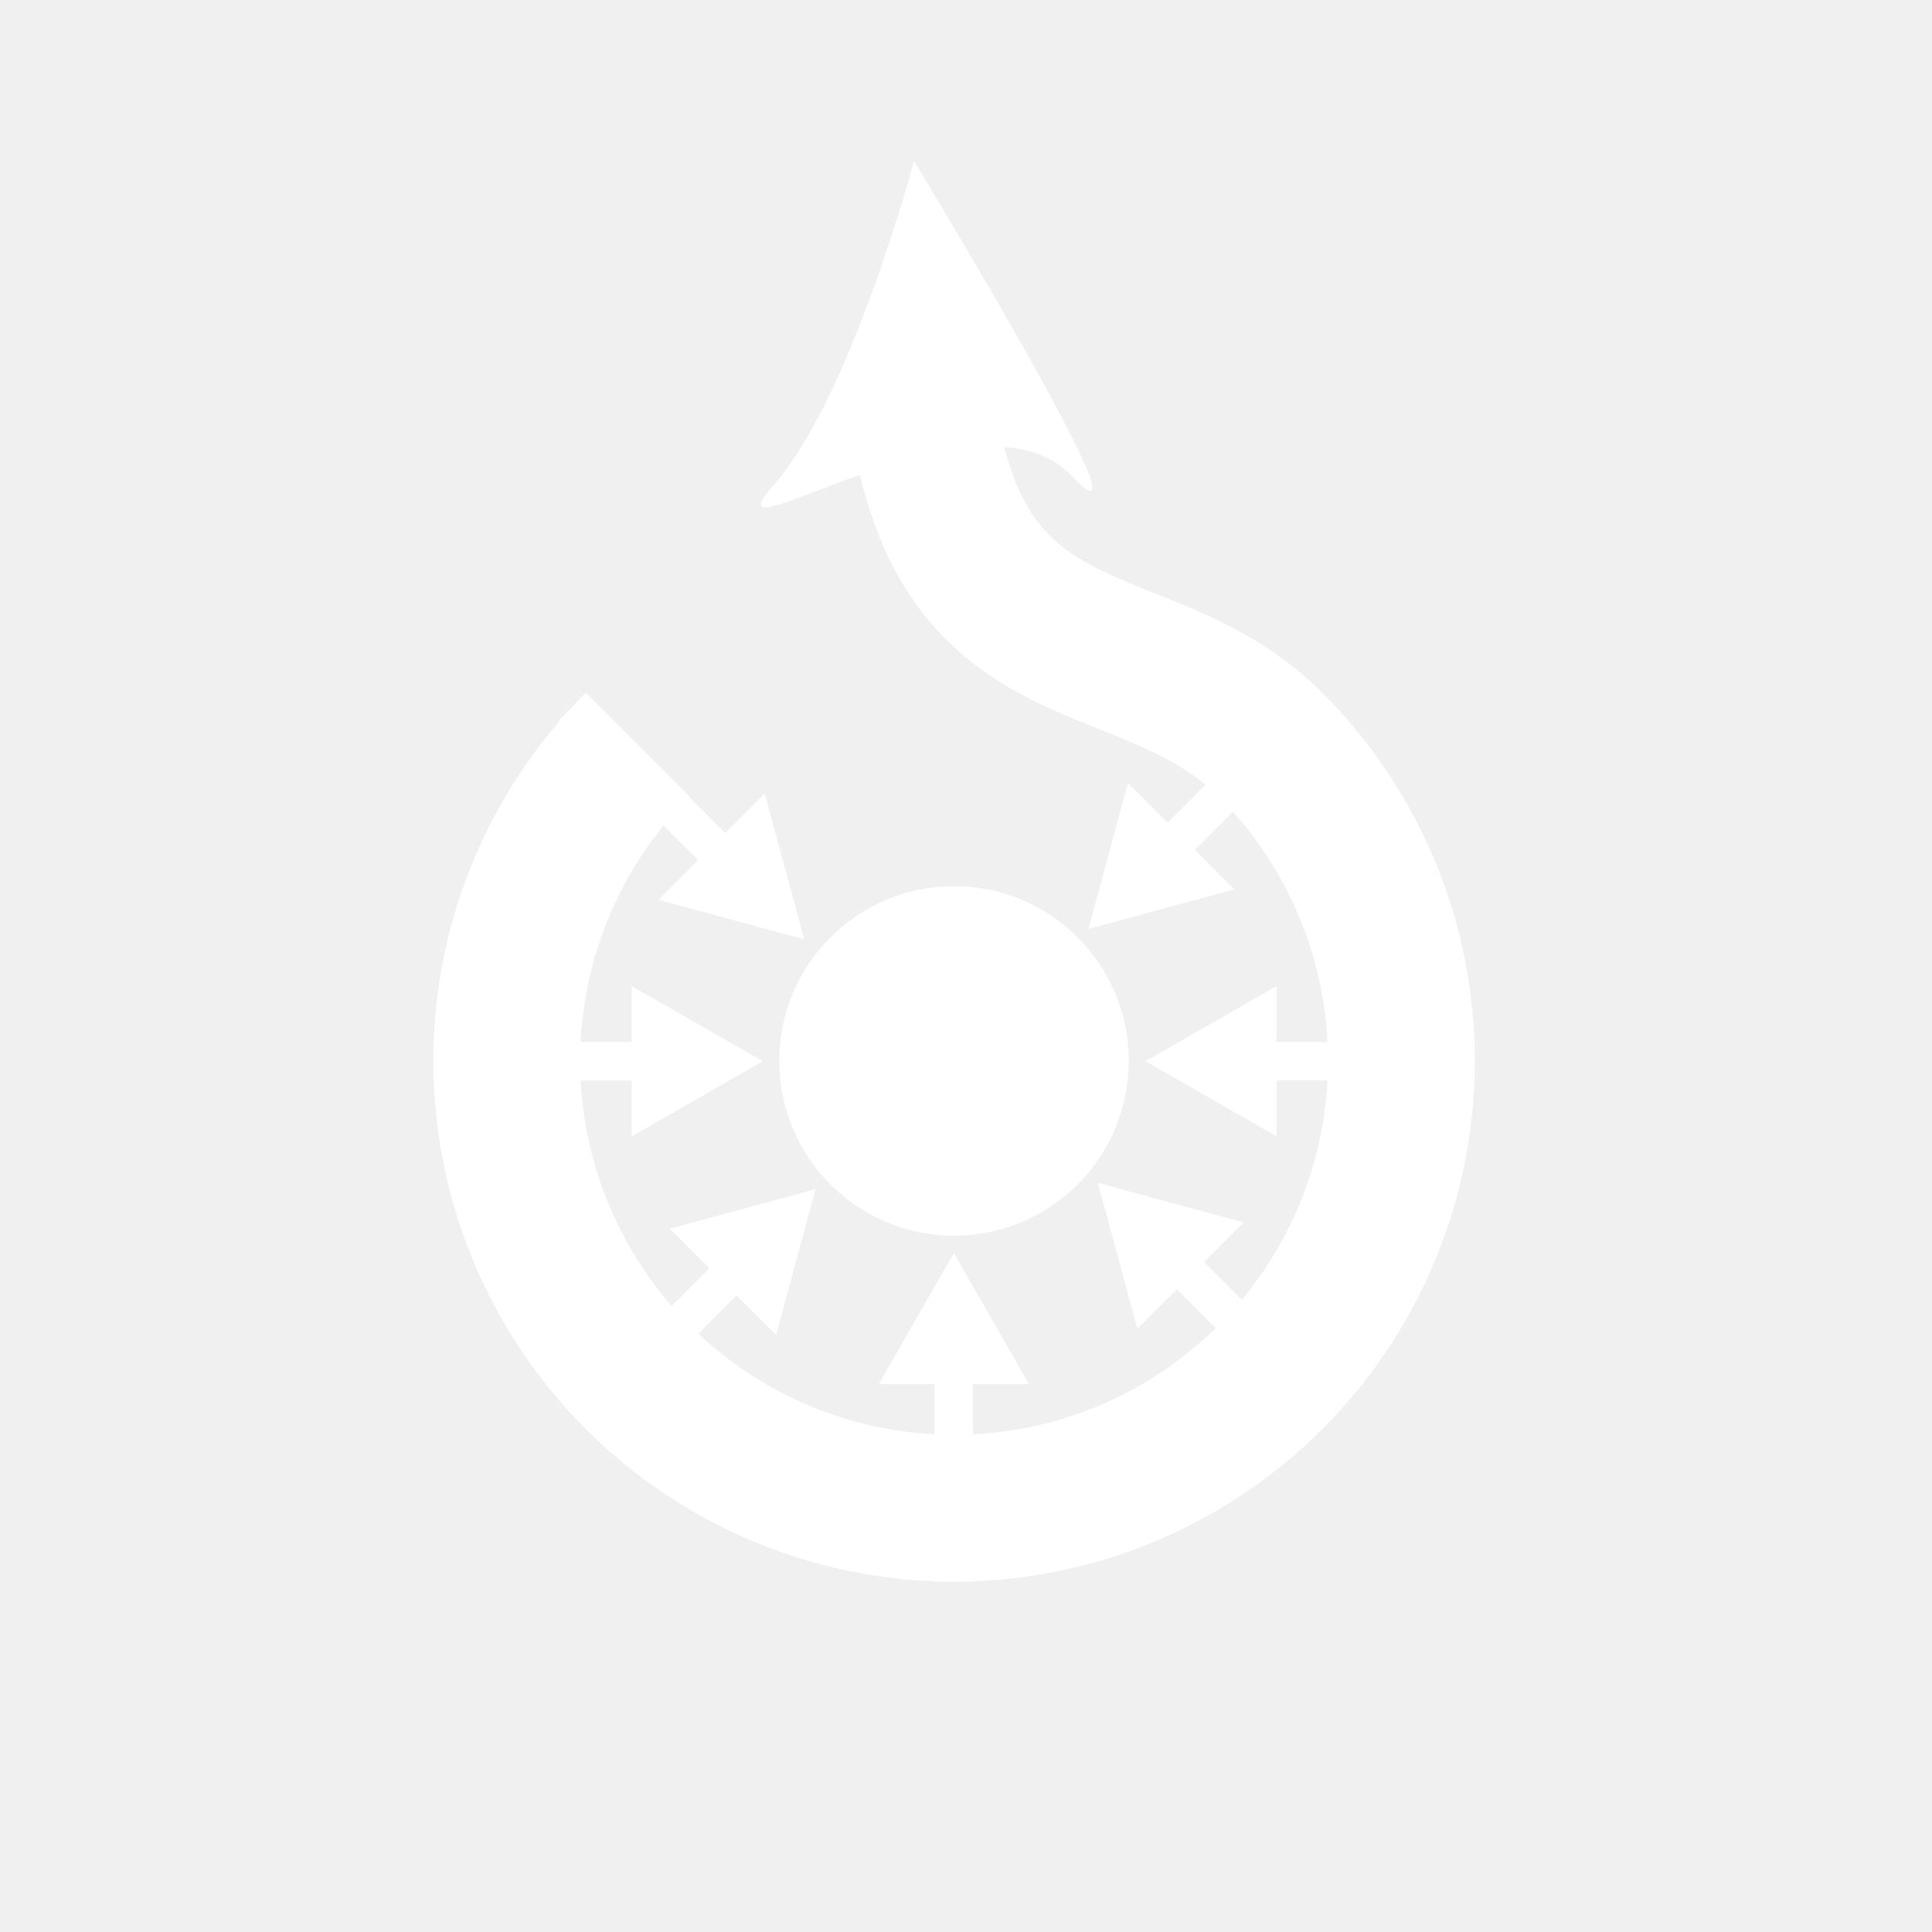
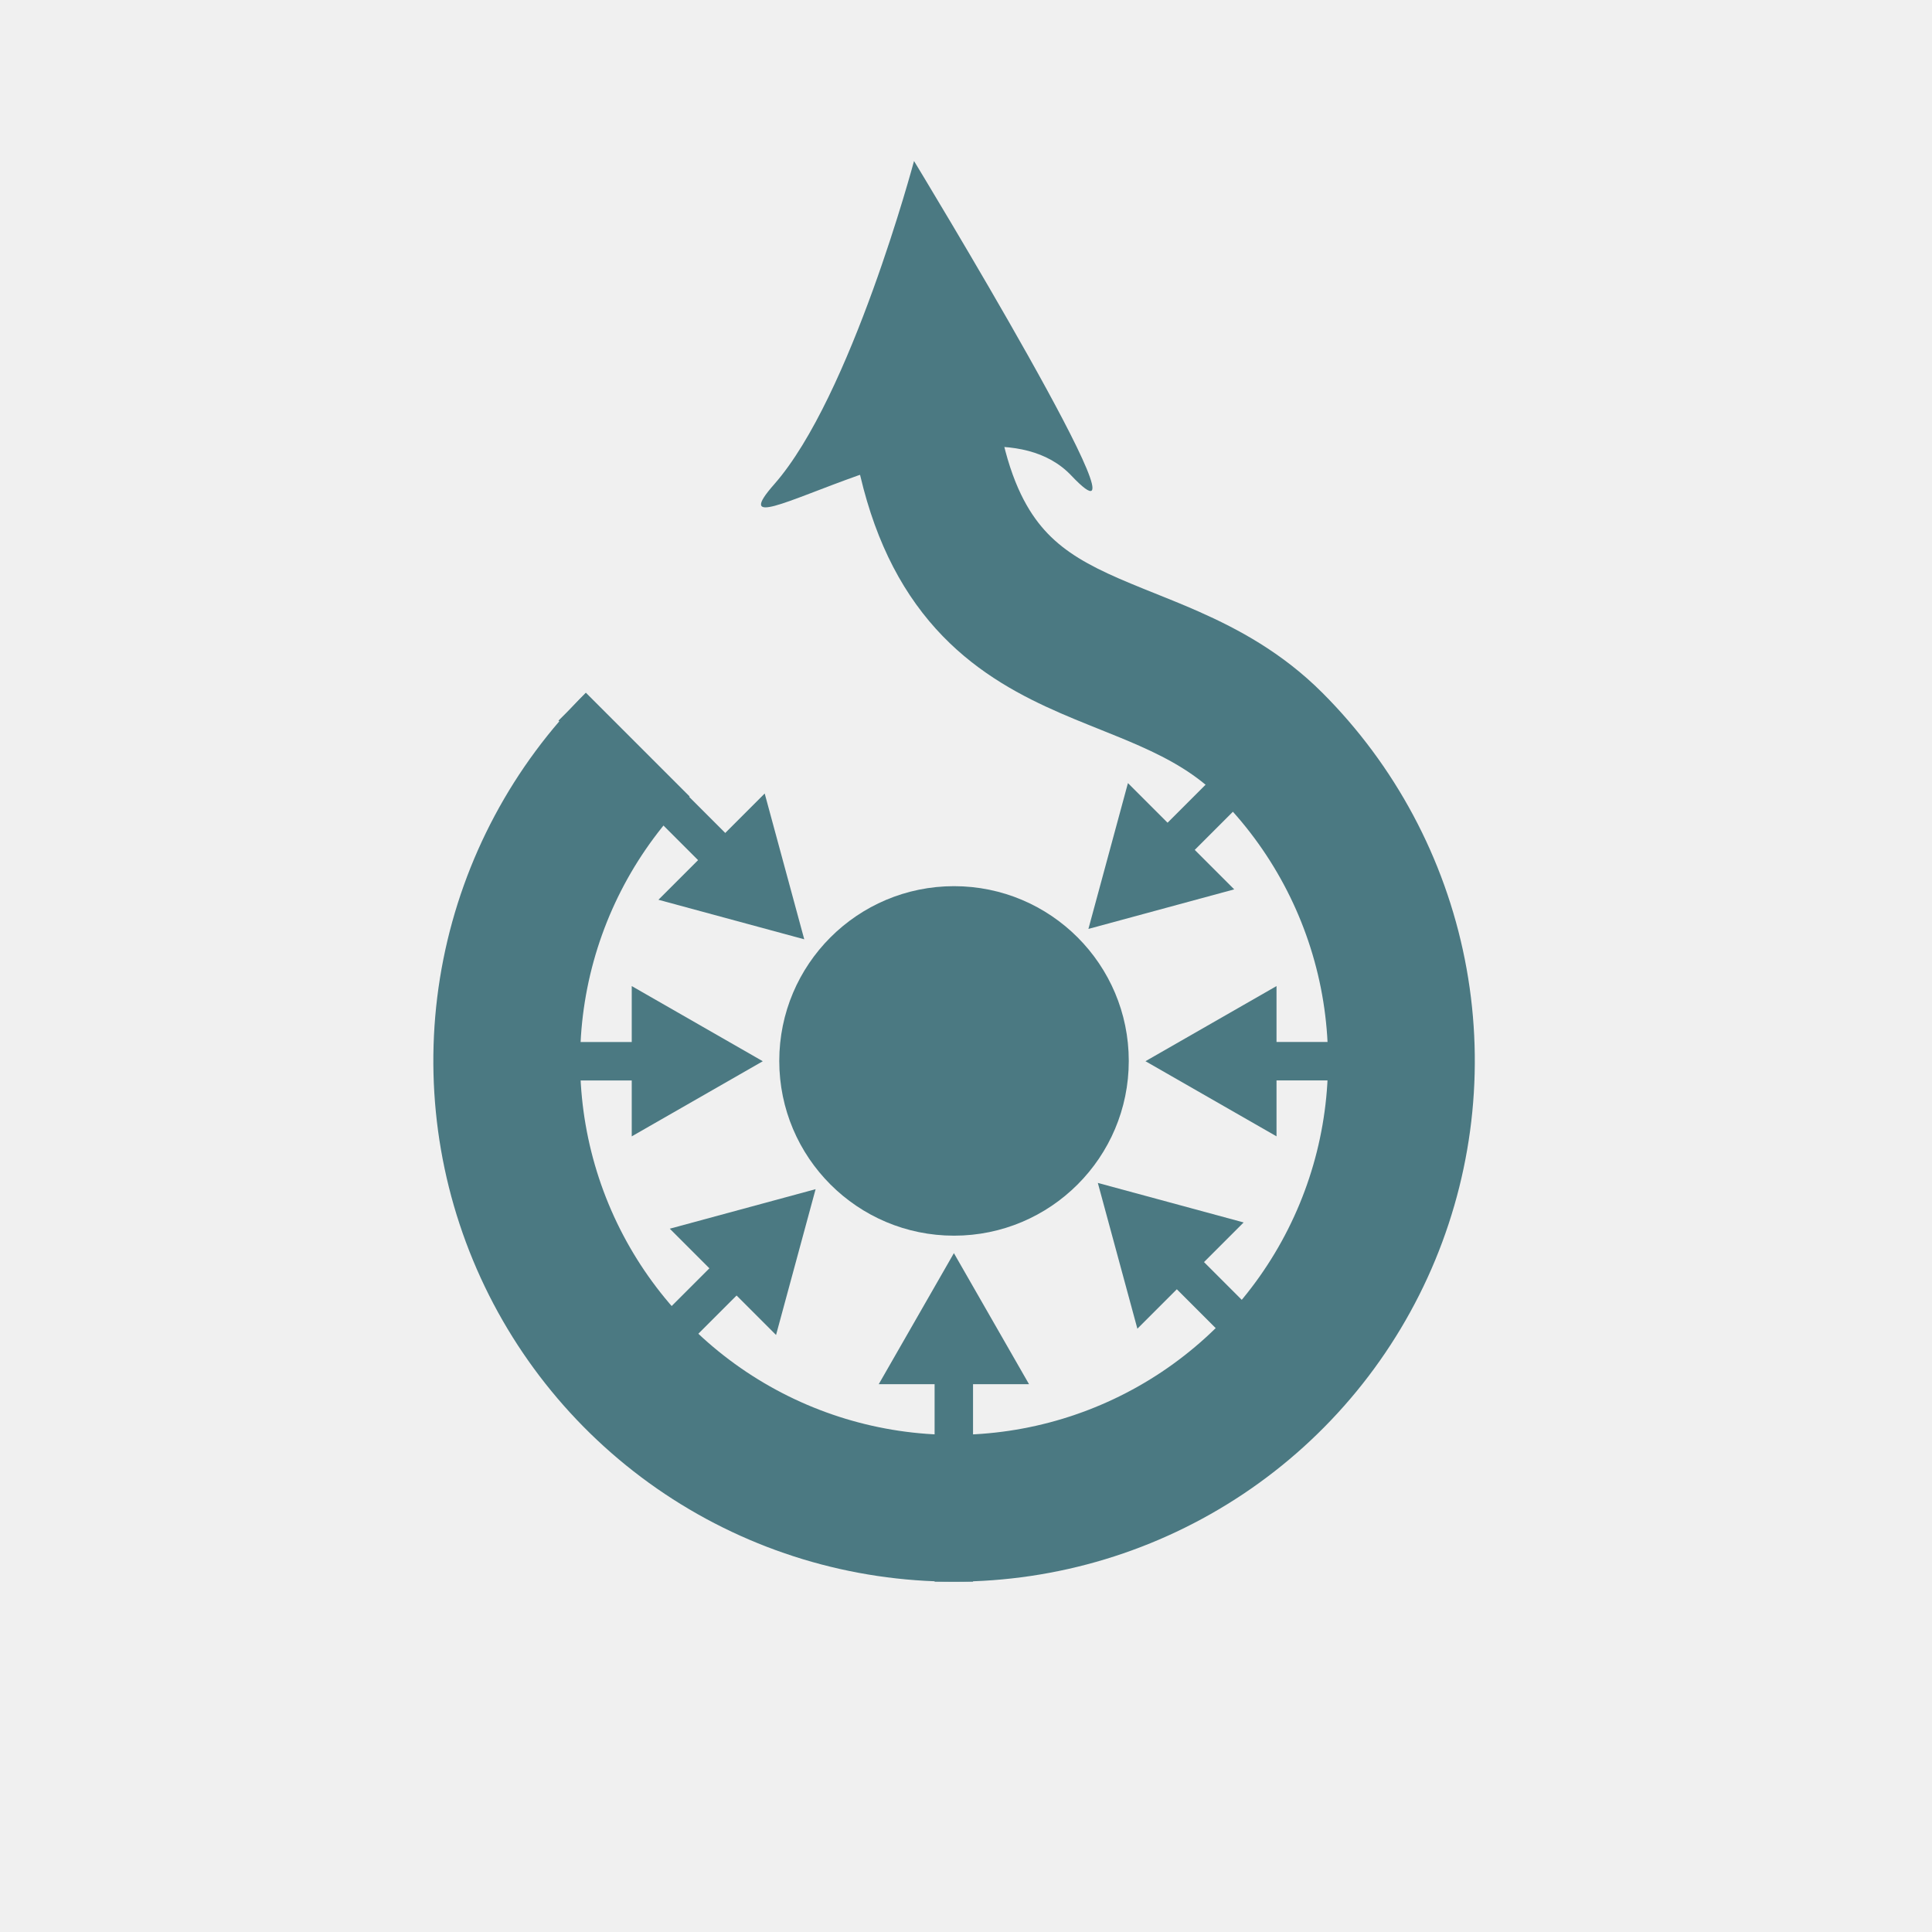
<svg xmlns="http://www.w3.org/2000/svg" width="72" height="72" viewBox="0 0 72 72" fill="none">
-   <path d="M34.83 51.259V58.944H36.263V51.259" fill="white" />
-   <path d="M32.748 51.585L35.549 46.701L38.349 51.585" fill="white" />
-   <path d="M23.87 38.833L16.186 38.833L16.186 40.266L23.87 40.266" fill="white" />
-   <path d="M23.542 36.748L28.427 39.549L23.542 42.349" fill="white" />
-   <path d="M47.246 40.264L54.93 40.264L54.93 38.832L47.246 38.832" fill="white" />
-   <path d="M47.572 42.348L42.688 39.548L47.572 36.748" fill="white" />
-   <path d="M26.669 47.034L21.236 52.467L22.249 53.48L27.683 48.047" fill="white" />
-   <path d="M24.961 45.79L30.395 44.317L28.921 49.75" fill="white" />
-   <path d="M27.261 31.276L21.828 25.842L20.815 26.855L26.248 32.289" fill="white" />
-   <path d="M28.498 29.572L29.972 35.005L24.538 33.532" fill="white" />
-   <path d="M44.297 31.901L49.73 26.468L48.718 25.454L43.284 30.888" fill="white" />
-   <path d="M45.996 33.144L40.562 34.618L42.036 29.184" fill="white" />
-   <path d="M43.623 47.813L49.057 53.247L50.07 52.234L44.636 46.8" fill="white" />
-   <path d="M42.387 49.517L40.913 44.083L46.347 45.557" fill="white" />
-   <path fill-rule="evenodd" clip-rule="evenodd" d="M44.682 22.795C46.151 23.446 47.79 24.328 49.278 25.815C51.992 28.529 53.84 31.987 54.589 35.752C55.338 39.516 54.953 43.418 53.484 46.964C52.016 50.51 49.528 53.541 46.337 55.673C43.146 57.805 39.394 58.944 35.556 58.944C31.717 58.944 27.965 57.805 24.774 55.673C21.583 53.541 19.095 50.51 17.627 46.964C16.158 43.418 15.774 39.516 16.522 35.752C17.271 31.987 19.119 28.529 21.833 25.815L25.701 29.683C23.752 31.632 22.425 34.115 21.887 36.819C21.35 39.522 21.626 42.324 22.68 44.87C23.735 47.417 25.521 49.593 27.813 51.125C30.105 52.656 32.799 53.473 35.556 53.473C38.312 53.473 41.006 52.656 43.298 51.125C45.59 49.593 47.376 47.417 48.431 44.87C49.486 42.324 49.761 39.522 49.224 36.819C48.686 34.115 47.359 31.632 45.41 29.683C44.595 28.869 43.639 28.316 42.465 27.796C41.99 27.585 41.52 27.397 41.003 27.189C40.861 27.132 40.716 27.074 40.566 27.013C39.898 26.744 39.163 26.438 38.433 26.07C36.942 25.317 35.396 24.266 34.141 22.521C32.896 20.791 32.083 18.581 31.694 15.732L37.114 14.993C37.416 17.209 37.99 18.505 38.582 19.327C39.163 20.135 39.902 20.684 40.898 21.186C41.411 21.445 41.969 21.681 42.615 21.942C42.737 21.991 42.864 22.042 42.994 22.094C43.522 22.306 44.108 22.541 44.682 22.795Z" fill="white" />
-   <path d="M34.063 6C34.063 6 31.719 14.791 28.853 18.047C25.988 21.303 36.407 14.01 39.924 17.722C43.441 21.434 34.063 6 34.063 6Z" fill="white" />
-   <path d="M35.553 46.05C39.15 46.05 42.066 43.134 42.066 39.538C42.066 35.941 39.15 33.026 35.553 33.026C31.957 33.026 29.041 35.941 29.041 39.538C29.041 43.134 31.957 46.05 35.553 46.05Z" fill="white" />
+   <path d="M34.83 51.259V58.944H36.262V51.259" fill="#4B7982" />
+   <path d="M32.748 51.585L35.549 46.701L38.349 51.585" fill="#4B7982" />
+   <path d="M23.87 38.833H16.186V40.266H23.87" fill="#4B7982" />
+   <path d="M23.543 36.748L28.427 39.549L23.543 42.349" fill="#4B7982" />
+   <path d="M47.246 40.264H54.93V38.831H47.246" fill="#4B7982" />
+   <path d="M47.572 42.348L42.688 39.548L47.572 36.748" fill="#4B7982" />
+   <path d="M26.669 47.034L21.236 52.467L22.249 53.48L27.683 48.047" fill="#4B7982" />
+   <path d="M24.961 45.79L30.395 44.317L28.921 49.751" fill="#4B7982" />
+   <path d="M27.261 31.275L21.828 25.842L20.814 26.855L26.248 32.288" fill="#4B7982" />
+   <path d="M28.498 29.572L29.972 35.005L24.538 33.532" fill="#4B7982" />
+   <path d="M44.297 31.901L49.73 26.468L48.717 25.455L43.284 30.888" fill="#4B7982" />
+   <path d="M45.996 33.144L40.562 34.618L42.035 29.184" fill="#4B7982" />
+   <path d="M43.623 47.813L49.057 53.247L50.07 52.234L44.636 46.8" fill="#4B7982" />
+   <path d="M42.387 49.517L40.913 44.084L46.347 45.557" fill="#4B7982" />
+   <path fill-rule="evenodd" clip-rule="evenodd" d="M44.682 22.795C46.151 23.446 47.79 24.327 49.278 25.815C51.992 28.529 53.84 31.987 54.589 35.751C55.338 39.516 54.953 43.418 53.484 46.964C52.016 50.51 49.528 53.541 46.337 55.673C43.146 57.805 39.394 58.943 35.556 58.943C31.717 58.943 27.965 57.805 24.774 55.673C21.583 53.541 19.095 50.51 17.627 46.964C16.158 43.418 15.774 39.516 16.522 35.751C17.271 31.987 19.119 28.529 21.833 25.815L25.701 29.683C23.752 31.632 22.425 34.115 21.887 36.819C21.35 39.522 21.626 42.324 22.68 44.87C23.735 47.417 25.521 49.593 27.813 51.125C30.105 52.656 32.799 53.473 35.556 53.473C38.312 53.473 41.006 52.656 43.298 51.125C45.59 49.593 47.376 47.417 48.431 44.87C49.486 42.324 49.761 39.522 49.224 36.819C48.686 34.115 47.359 31.632 45.41 29.683C44.595 28.868 43.639 28.316 42.465 27.796C41.99 27.585 41.52 27.397 41.003 27.189C40.861 27.132 40.716 27.074 40.566 27.013C39.898 26.744 39.163 26.438 38.433 26.07C36.942 25.317 35.396 24.266 34.141 22.521C32.896 20.791 32.083 18.581 31.694 15.732L37.114 14.993C37.416 17.209 37.99 18.505 38.582 19.327C39.163 20.135 39.902 20.684 40.898 21.186C41.411 21.445 41.969 21.68 42.615 21.942C42.737 21.991 42.864 22.042 42.994 22.094C43.522 22.306 44.108 22.541 44.682 22.795Z" fill="#4B7982" />
+   <path d="M34.063 6C34.063 6 31.719 14.791 28.853 18.047C25.988 21.303 36.407 14.01 39.924 17.722C43.441 21.434 34.063 6 34.063 6Z" fill="#4B7982" />
+   <path d="M35.554 46.05C39.15 46.05 42.066 43.134 42.066 39.538C42.066 35.941 39.15 33.025 35.554 33.025C31.957 33.025 29.041 35.941 29.041 39.538C29.041 43.134 31.957 46.05 35.554 46.05Z" fill="#4B7982" />
</svg>
